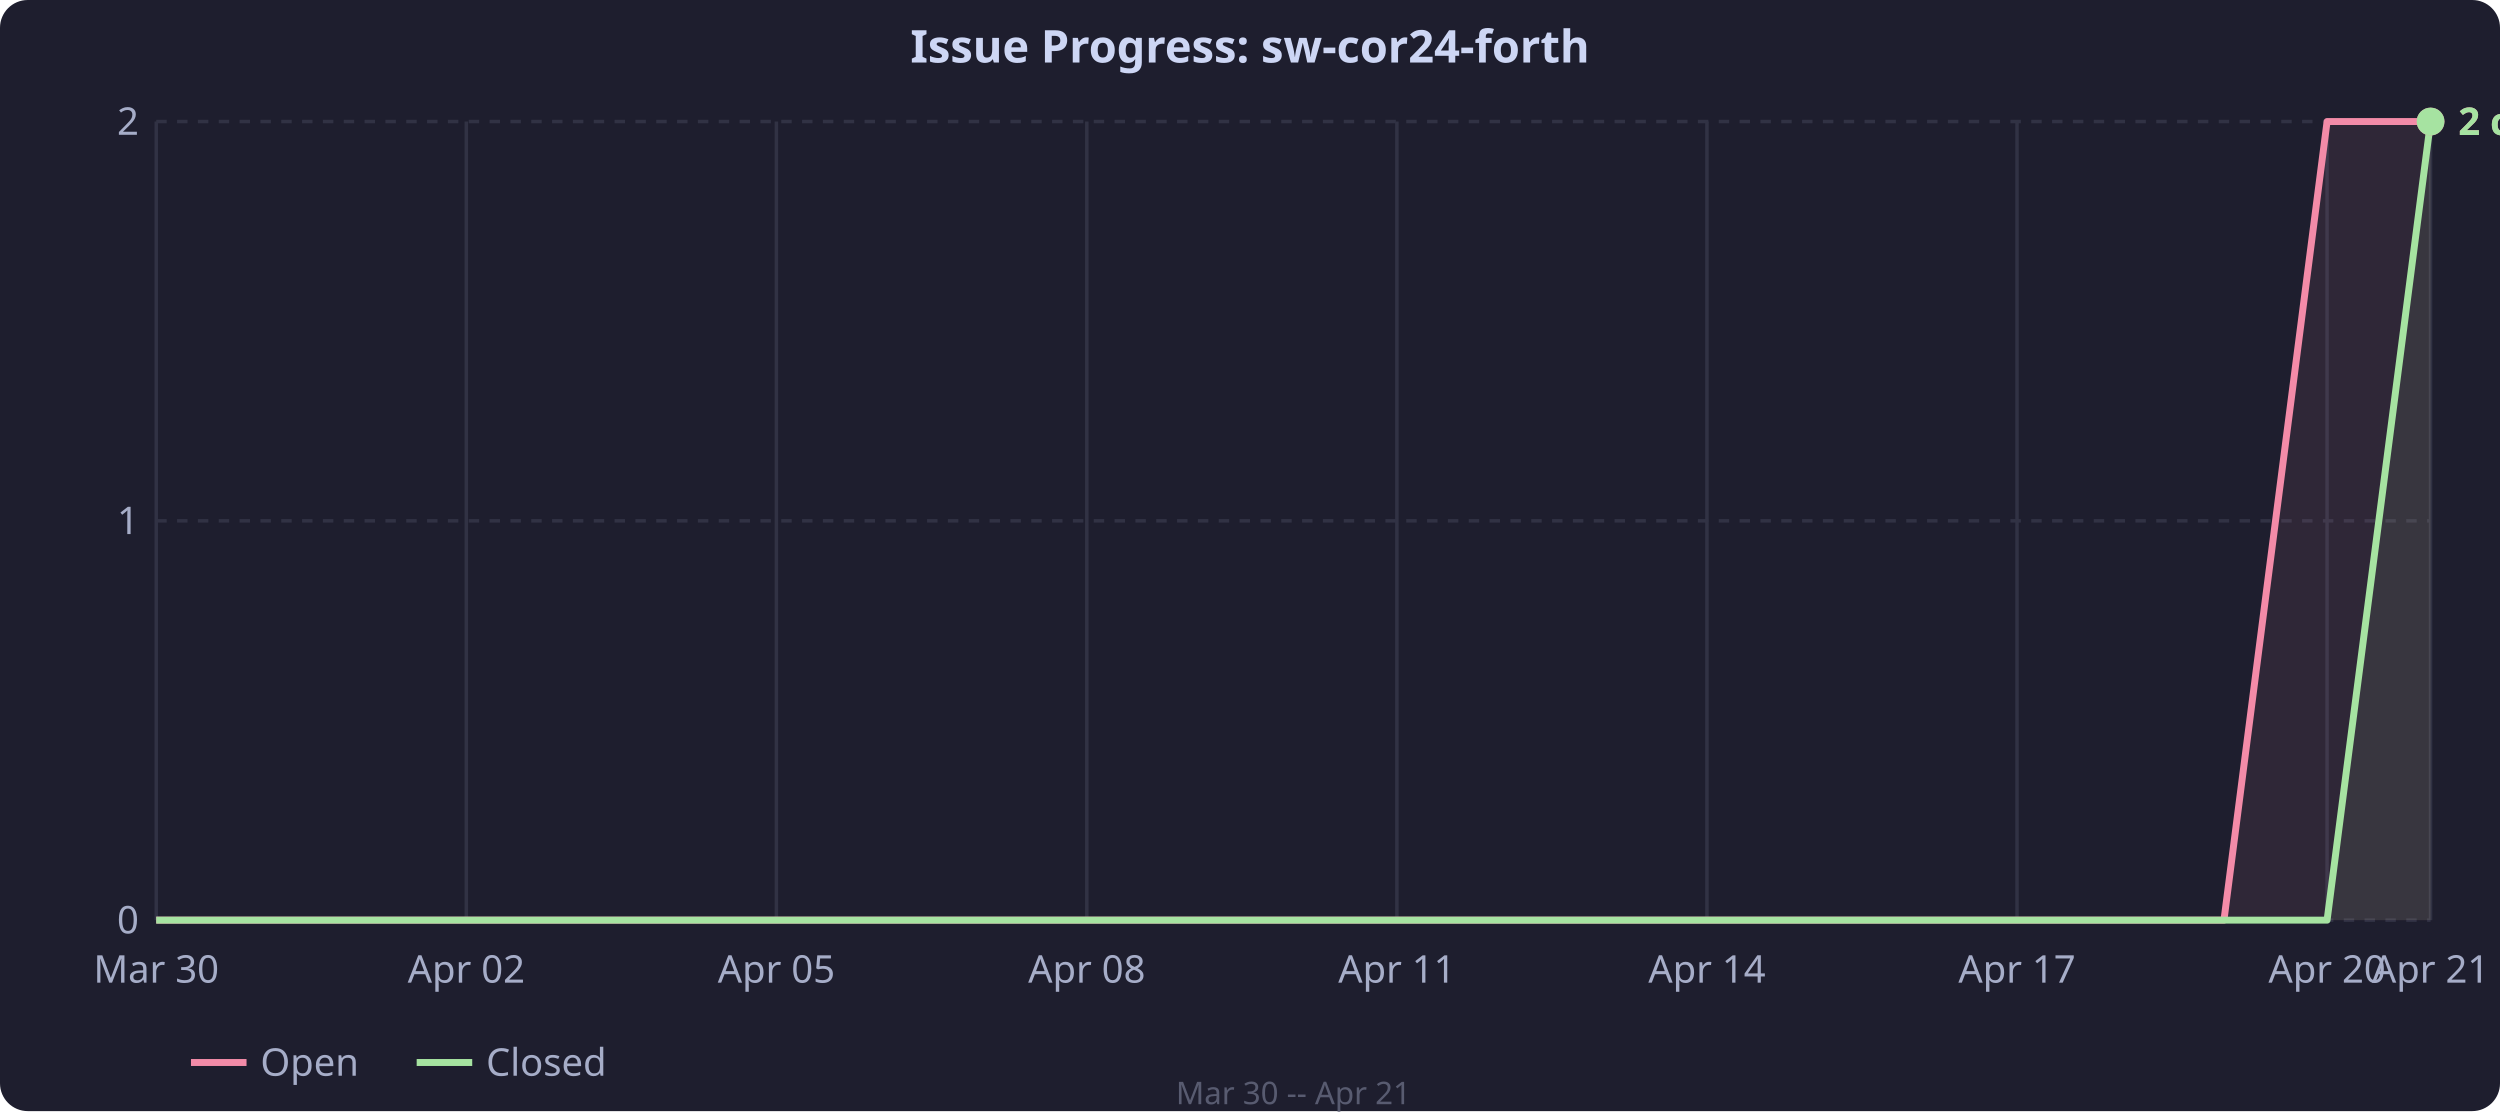
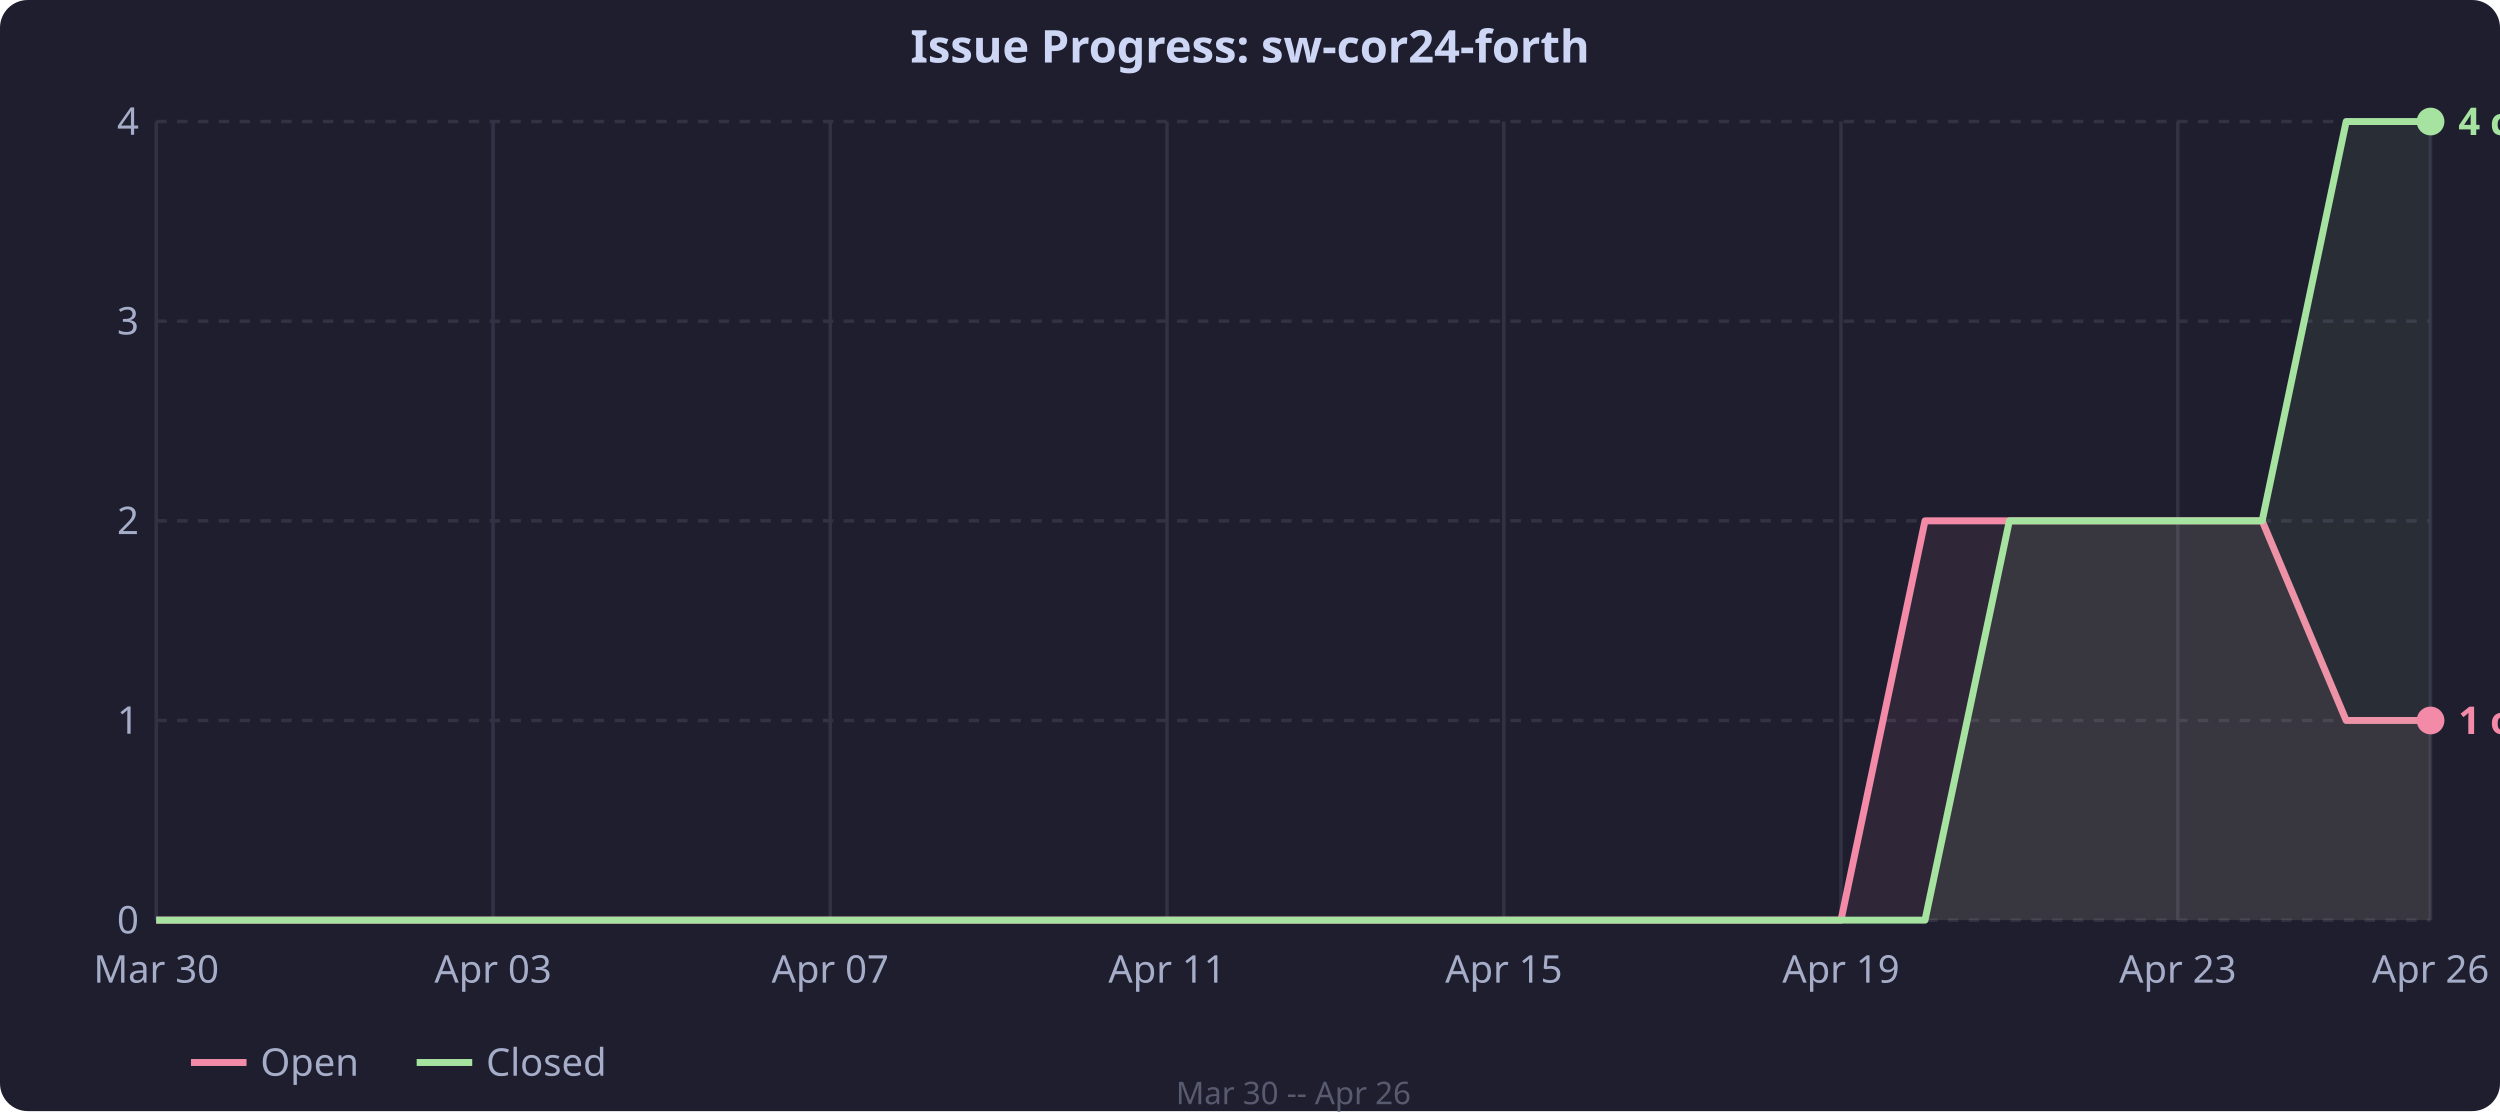
<svg xmlns="http://www.w3.org/2000/svg" viewBox="0 0 720 320" style="font-family: system-ui, sans-serif; font-size: 11px; color: #cdd6f4;">
  <rect width="720" height="320" fill="#1e1e2e" rx="8" />
  <line x1="45" y1="265.0" x2="700" y2="265.0" stroke="#313244" stroke-dasharray="3,3" />
  <text x="40" y="265.0" fill="#a6adc8" text-anchor="end" dominant-baseline="middle">0</text>
+   <line x1="45" y1="207.5" x2="700" y2="207.5" stroke="#313244" stroke-dasharray="3,3" />
+   <text x="40" y="207.5" fill="#a6adc8" text-anchor="end" dominant-baseline="middle">1</text>
  <line x1="45" y1="150.0" x2="700" y2="150.0" stroke="#313244" stroke-dasharray="3,3" />
-   <text x="40" y="150.0" fill="#a6adc8" text-anchor="end" dominant-baseline="middle">1</text>
+   <text x="40" y="150.0" fill="#a6adc8" text-anchor="end" dominant-baseline="middle">2</text>
+   <line x1="45" y1="92.5" x2="700" y2="92.5" stroke="#313244" stroke-dasharray="3,3" />
+   <text x="40" y="92.5" fill="#a6adc8" text-anchor="end" dominant-baseline="middle">3</text>
  <line x1="45" y1="35.0" x2="700" y2="35.0" stroke="#313244" stroke-dasharray="3,3" />
-   <text x="40" y="35.0" fill="#a6adc8" text-anchor="end" dominant-baseline="middle">2</text>
+   <text x="40" y="35.0" fill="#a6adc8" text-anchor="end" dominant-baseline="middle">4</text>
  <text x="45.0" y="283" fill="#a6adc8" text-anchor="middle">Mar 30</text>
  <line x1="45.0" y1="35" x2="45.0" y2="265" stroke="#313244" />
-   <text x="134.3" y="283" fill="#a6adc8" text-anchor="middle">Apr 02</text>
-   <line x1="134.3" y1="35" x2="134.3" y2="265" stroke="#313244" />
-   <text x="223.6" y="283" fill="#a6adc8" text-anchor="middle">Apr 05</text>
-   <line x1="223.6" y1="35" x2="223.6" y2="265" stroke="#313244" />
-   <text x="313.0" y="283" fill="#a6adc8" text-anchor="middle">Apr 08</text>
-   <line x1="313.0" y1="35" x2="313.0" y2="265" stroke="#313244" />
-   <text x="402.3" y="283" fill="#a6adc8" text-anchor="middle">Apr 11</text>
-   <line x1="402.3" y1="35" x2="402.3" y2="265" stroke="#313244" />
-   <text x="491.6" y="283" fill="#a6adc8" text-anchor="middle">Apr 14</text>
-   <line x1="491.6" y1="35" x2="491.6" y2="265" stroke="#313244" />
-   <text x="580.9" y="283" fill="#a6adc8" text-anchor="middle">Apr 17</text>
-   <line x1="580.9" y1="35" x2="580.9" y2="265" stroke="#313244" />
-   <text x="670.2" y="283" fill="#a6adc8" text-anchor="middle">Apr 20</text>
-   <line x1="670.2" y1="35" x2="670.2" y2="265" stroke="#313244" />
-   <text x="700.0" y="283" fill="#a6adc8" text-anchor="middle">Apr 21</text>
+   <text x="142.0" y="283" fill="#a6adc8" text-anchor="middle">Apr 03</text>
+   <line x1="142.0" y1="35" x2="142.0" y2="265" stroke="#313244" />
+   <text x="239.1" y="283" fill="#a6adc8" text-anchor="middle">Apr 07</text>
+   <line x1="239.1" y1="35" x2="239.1" y2="265" stroke="#313244" />
+   <text x="336.1" y="283" fill="#a6adc8" text-anchor="middle">Apr 11</text>
+   <line x1="336.1" y1="35" x2="336.1" y2="265" stroke="#313244" />
+   <text x="433.1" y="283" fill="#a6adc8" text-anchor="middle">Apr 15</text>
+   <line x1="433.1" y1="35" x2="433.1" y2="265" stroke="#313244" />
+   <text x="530.2" y="283" fill="#a6adc8" text-anchor="middle">Apr 19</text>
+   <line x1="530.2" y1="35" x2="530.2" y2="265" stroke="#313244" />
+   <text x="627.2" y="283" fill="#a6adc8" text-anchor="middle">Apr 23</text>
+   <line x1="627.2" y1="35" x2="627.2" y2="265" stroke="#313244" />
+   <text x="700.0" y="283" fill="#a6adc8" text-anchor="middle">Apr 26</text>
  <line x1="700.0" y1="35" x2="700.0" y2="265" stroke="#313244" />
-   <polygon fill="rgba(243,139,168,0.08)" points="45.0,265.0 74.8,265.0 104.5,265.0 134.3,265.0 164.1,265.0 193.9,265.0 223.6,265.0 253.4,265.0 283.2,265.0 313.0,265.0 342.7,265.0 372.5,265.0 402.3,265.0 432.0,265.0 461.8,265.0 491.6,265.0 521.4,265.0 551.1,265.0 580.9,265.0 610.7,265.0 640.5,265.0 670.2,35.0 700.0,35.0 700.0,265.0 45.0,265.0" />
-   <polyline fill="none" stroke="#f38ba8" stroke-width="2" stroke-linejoin="round" points="45.0,265.0 74.8,265.0 104.5,265.0 134.3,265.0 164.1,265.0 193.9,265.0 223.6,265.0 253.4,265.0 283.2,265.0 313.0,265.0 342.7,265.0 372.5,265.0 402.3,265.0 432.0,265.0 461.8,265.0 491.6,265.0 521.4,265.0 551.1,265.0 580.9,265.0 610.7,265.0 640.5,265.0 670.2,35.0 700.0,35.0" />
-   <polygon fill="rgba(166,227,161,0.08)" points="45.0,265.0 74.8,265.0 104.5,265.0 134.3,265.0 164.1,265.0 193.9,265.0 223.6,265.0 253.4,265.0 283.2,265.0 313.0,265.0 342.7,265.0 372.5,265.0 402.3,265.0 432.0,265.0 461.8,265.0 491.6,265.0 521.4,265.0 551.1,265.0 580.9,265.0 610.7,265.0 640.5,265.0 670.2,265.0 700.0,35.0 700.0,265.0 45.0,265.0" />
-   <polyline fill="none" stroke="#a6e3a1" stroke-width="2" stroke-linejoin="round" points="45.0,265.0 74.8,265.0 104.5,265.0 134.3,265.0 164.1,265.0 193.9,265.0 223.6,265.0 253.4,265.0 283.2,265.0 313.0,265.0 342.7,265.0 372.5,265.0 402.3,265.0 432.0,265.0 461.8,265.0 491.6,265.0 521.4,265.0 551.1,265.0 580.9,265.0 610.7,265.0 640.5,265.0 670.2,265.0 700.0,35.0" />
-   <circle cx="700.0" cy="35.0" r="4" fill="#f38ba8" />
+   <polygon fill="rgba(243,139,168,0.08)" points="45.0,265.0 69.3,265.0 93.5,265.0 117.8,265.0 142.0,265.0 166.3,265.0 190.6,265.0 214.8,265.0 239.1,265.0 263.3,265.0 287.6,265.0 311.9,265.0 336.1,265.0 360.4,265.0 384.6,265.0 408.9,265.0 433.1,265.0 457.4,265.0 481.7,265.0 505.9,265.0 530.2,265.0 554.4,150.0 578.7,150.0 603.0,150.0 627.2,150.0 651.5,150.0 675.7,207.5 700.0,207.5 700.0,265.0 45.0,265.0" />
+   <polyline fill="none" stroke="#f38ba8" stroke-width="2" stroke-linejoin="round" points="45.0,265.0 69.3,265.0 93.5,265.0 117.8,265.0 142.0,265.0 166.3,265.0 190.6,265.0 214.8,265.0 239.1,265.0 263.3,265.0 287.6,265.0 311.9,265.0 336.1,265.0 360.4,265.0 384.6,265.0 408.9,265.0 433.1,265.0 457.4,265.0 481.7,265.0 505.9,265.0 530.2,265.0 554.4,150.0 578.7,150.0 603.0,150.0 627.2,150.0 651.5,150.0 675.7,207.5 700.0,207.5" />
+   <polygon fill="rgba(166,227,161,0.08)" points="45.0,265.0 69.3,265.0 93.5,265.0 117.8,265.0 142.0,265.0 166.3,265.0 190.6,265.0 214.8,265.0 239.1,265.0 263.3,265.0 287.6,265.0 311.9,265.0 336.1,265.0 360.4,265.0 384.6,265.0 408.9,265.0 433.1,265.0 457.4,265.0 481.7,265.0 505.9,265.0 530.2,265.0 554.4,265.0 578.7,150.0 603.0,150.0 627.2,150.0 651.5,150.0 675.7,35.0 700.0,35.0 700.0,265.0 45.0,265.0" />
+   <polyline fill="none" stroke="#a6e3a1" stroke-width="2" stroke-linejoin="round" points="45.0,265.0 69.3,265.0 93.5,265.0 117.8,265.0 142.0,265.0 166.3,265.0 190.6,265.0 214.8,265.0 239.1,265.0 263.3,265.0 287.6,265.0 311.9,265.0 336.1,265.0 360.4,265.0 384.6,265.0 408.9,265.0 433.1,265.0 457.4,265.0 481.7,265.0 505.9,265.0 530.2,265.0 554.4,265.0 578.7,150.0 603.0,150.0 627.2,150.0 651.5,150.0 675.7,35.0 700.0,35.0" />
+   <circle cx="700.0" cy="207.5" r="4" fill="#f38ba8" />
  <circle cx="700.0" cy="35.0" r="4" fill="#a6e3a1" />
-   <text x="708.0" y="35.0" fill="#f38ba8" text-anchor="start" dominant-baseline="middle" font-size="11px" font-weight="600">2 open</text>
-   <text x="708.0" y="35.0" fill="#a6e3a1" text-anchor="start" dominant-baseline="middle" font-size="11px" font-weight="600">2 closed</text>
+   <text x="708.0" y="207.5" fill="#f38ba8" text-anchor="start" dominant-baseline="middle" font-size="11px" font-weight="600">1 open</text>
+   <text x="708.0" y="35.0" fill="#a6e3a1" text-anchor="start" dominant-baseline="middle" font-size="11px" font-weight="600">4 closed</text>
  <text x="360" y="18" fill="#cdd6f4" text-anchor="middle" font-size="13px" font-weight="600">Issue Progress: sw-cor24-forth</text>
  <line x1="55" y1="306" x2="71" y2="306" stroke="#f38ba8" stroke-width="2" />
  <text x="75" y="306" fill="#a6adc8" dominant-baseline="middle">Open</text>
  <line x1="120" y1="306" x2="136" y2="306" stroke="#a6e3a1" stroke-width="2" />
  <text x="140" y="306" fill="#a6adc8" dominant-baseline="middle">Closed</text>
-   <text x="372.5" y="318" fill="#585b70" text-anchor="middle" font-size="9px">Mar 30 -- Apr 21</text>
+   <text x="372.5" y="318" fill="#585b70" text-anchor="middle" font-size="9px">Mar 30 -- Apr 26</text>
</svg>
